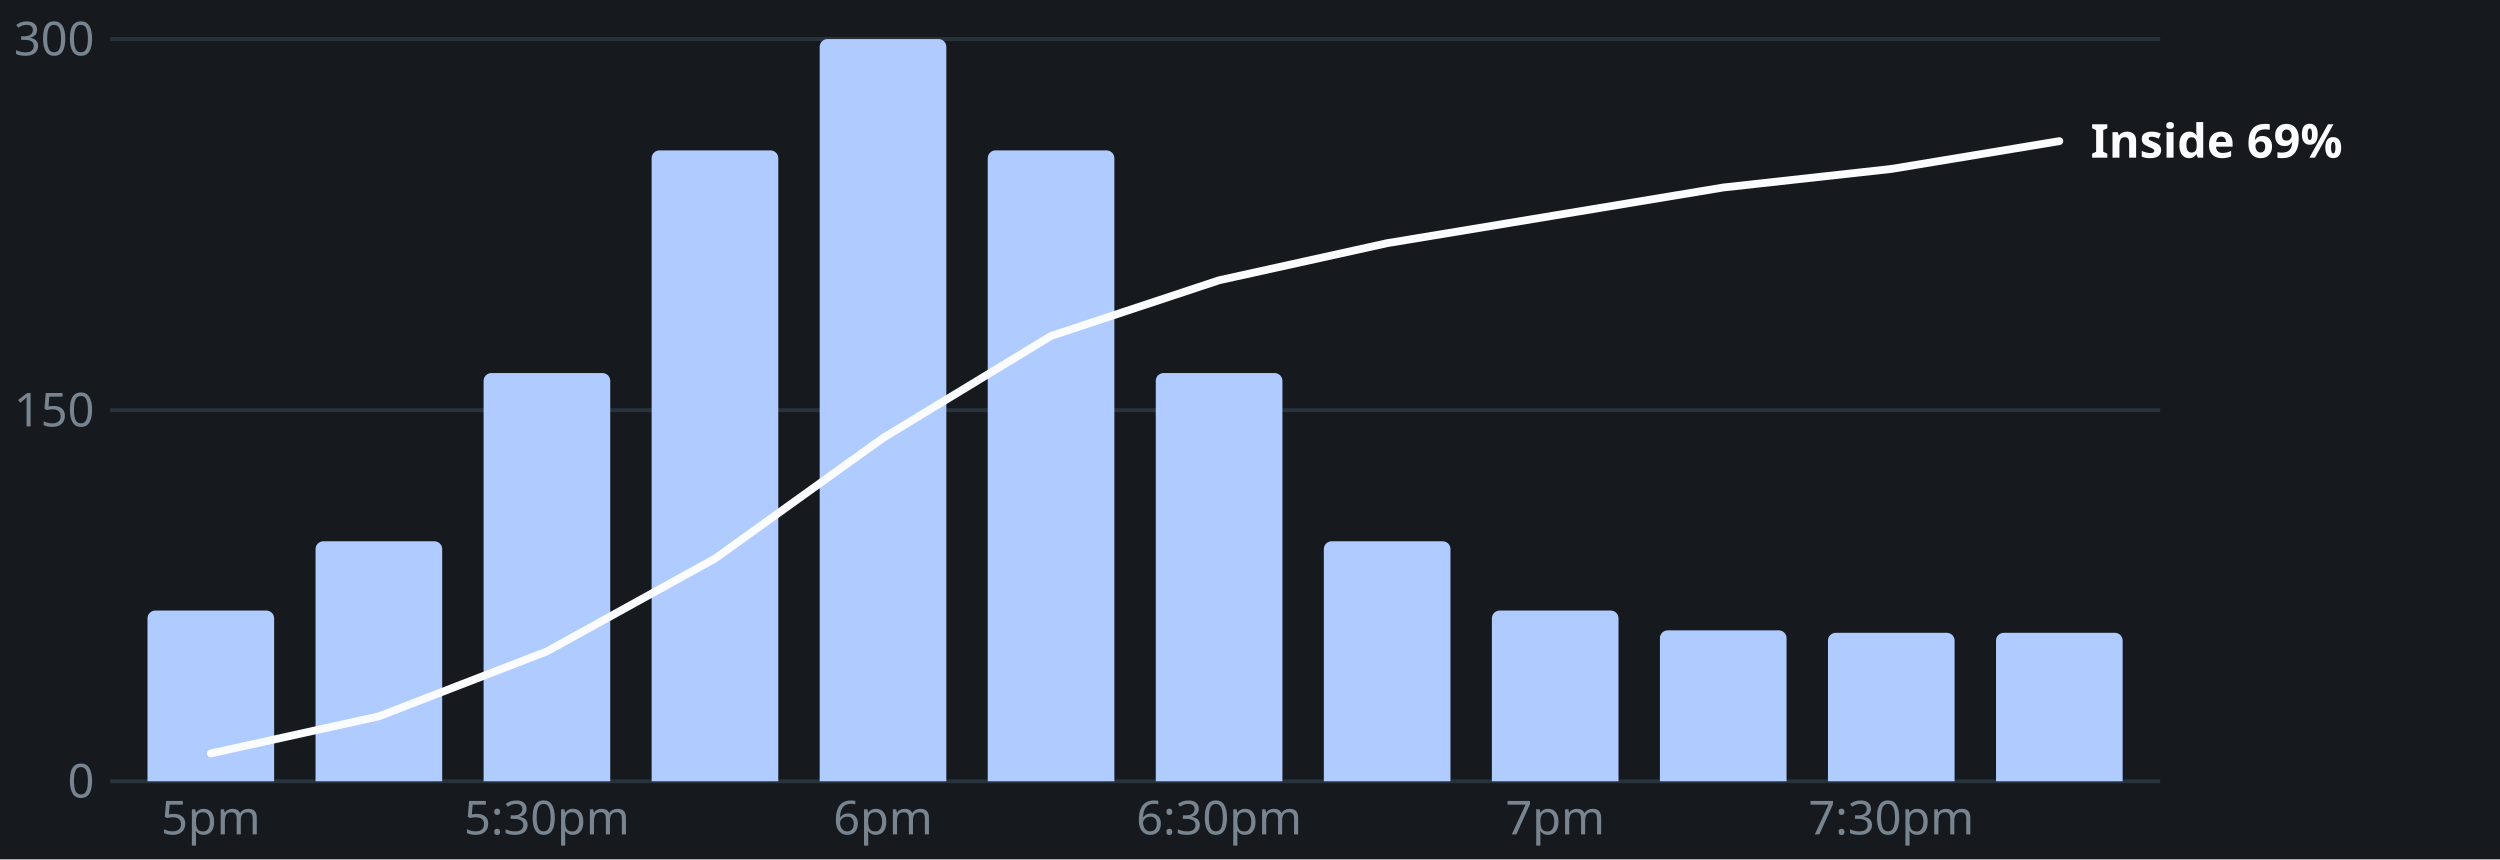
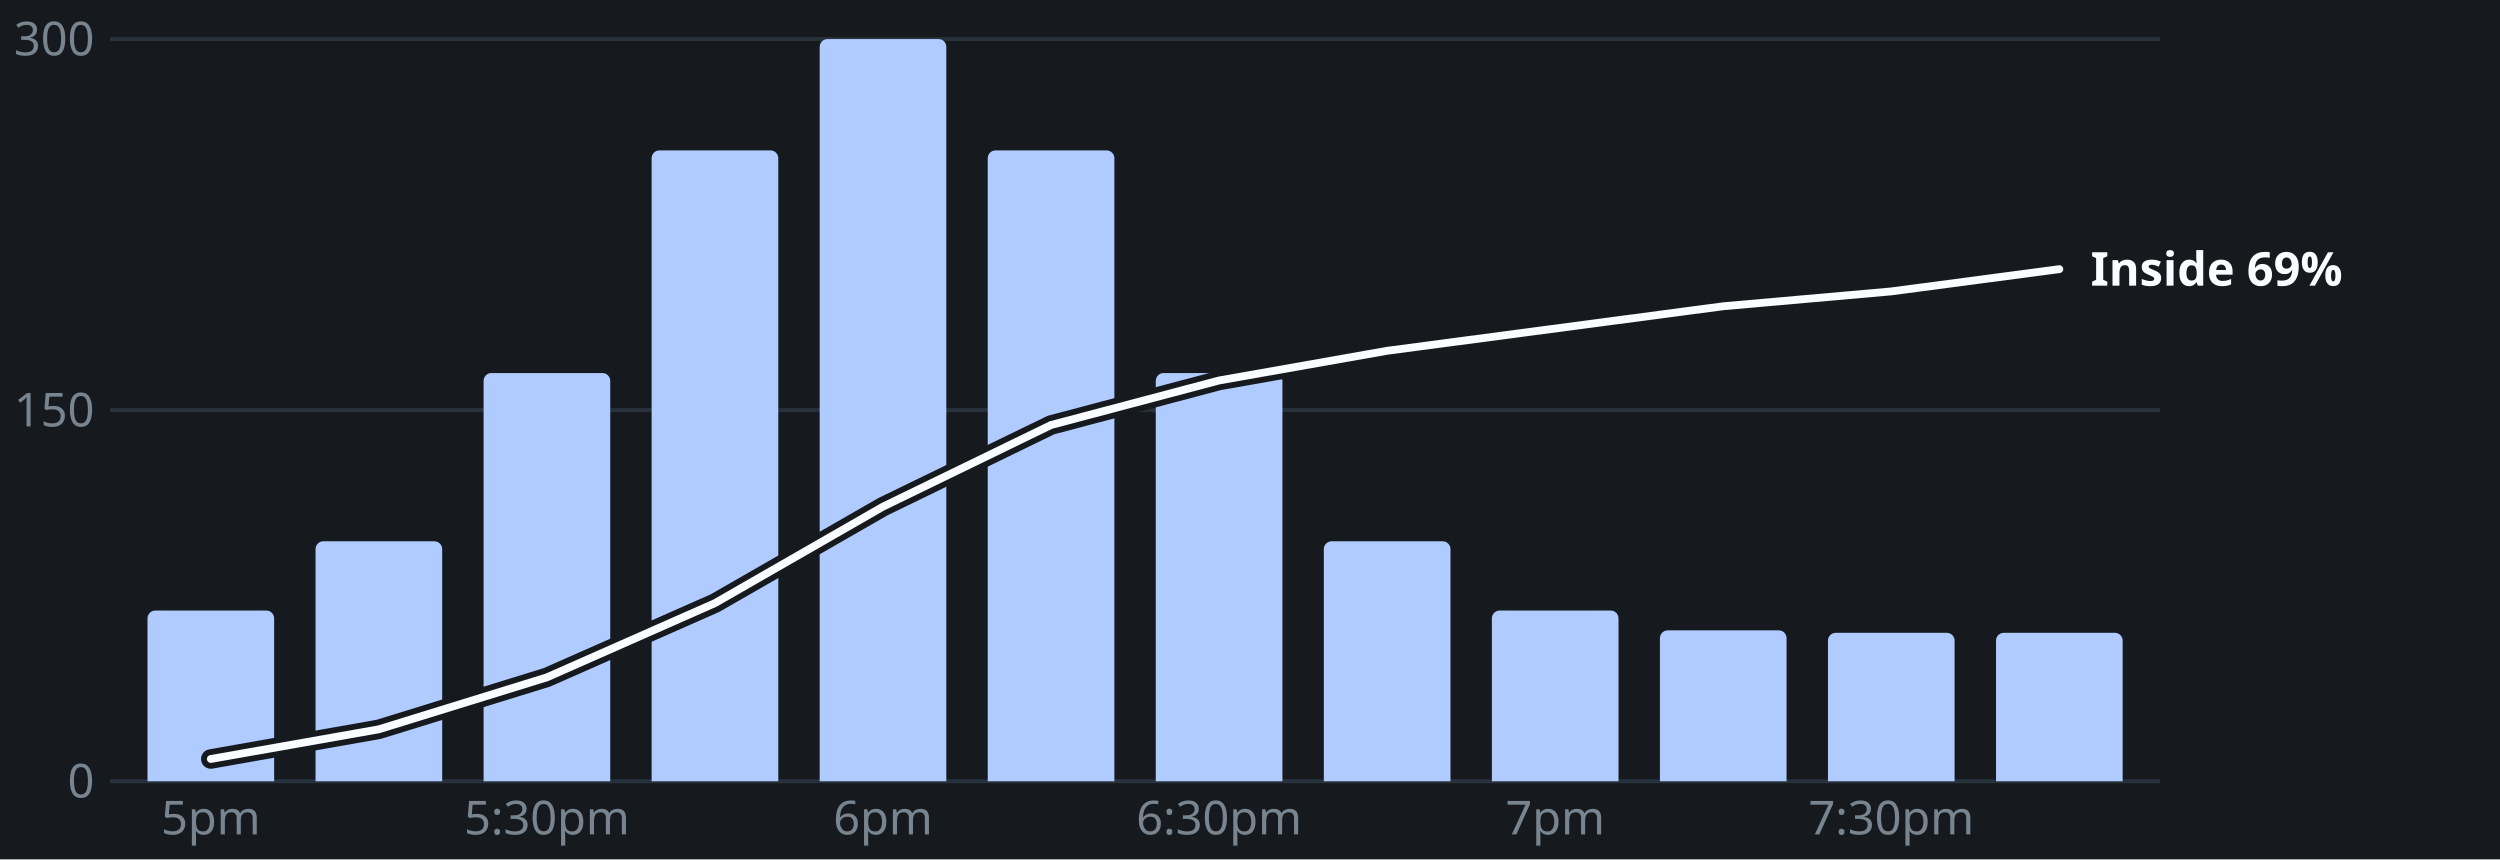
<svg xmlns="http://www.w3.org/2000/svg" class="ts-chart" width="640" height="220" viewBox="0 0 640 220" role="img" aria-roledescription="chart" aria-label="Entry peaked at 6pm, with 69% inside by 8pm" style="font-family:Intermission,system-ui,sans-serif;font-size:12px;font-variant-numeric:tabular-nums;color:#a6b6c5;background:#161a1e;display:block;overflow:visible">
  <style>[data-ts-key^="label-"]{paint-order:stroke;stroke:#161a1e;stroke-width:3px;stroke-linejoin:round}</style>
  <rect x="0" y="0" width="640" height="220" fill="#161a1e" />
  <g data-ts-key="grid" class="ts-chart__grid" aria-hidden="true" stroke="#28323c" stroke-opacity="0.11" stroke-width="1">
    <line data-ts-key="y-grid:number:0" stroke="#28323c" stroke-opacity="1" x1="28.16" y1="200" x2="553" y2="200" />
    <line data-ts-key="y-grid:number:150" stroke="#28323c" stroke-opacity="1" x1="28.16" y1="105" x2="553" y2="105" />
    <line data-ts-key="y-grid:number:300" stroke="#28323c" stroke-opacity="1" x1="28.16" y1="10" x2="553" y2="10" />
  </g>
  <g data-ts-key="marks" class="ts-chart__marks">
    <g data-ts-key="series-1" class="ts-chart__bar ts-chart__bar-y" aria-hidden="true">
      <path data-ts-key="series-1:object:null:string:16:2026-11-14T17:00" fill="#afcbff" stroke="none" stroke-dasharray="none" d="M39.76,156.3H68.18A2,2 0 0 1 70.18,158.3V200A0,0 0 0 1 70.18,200H37.76A0,0 0 0 1 37.76,200V158.3A2,2 0 0 1 39.76,156.3Z" />
      <path data-ts-key="series-1:object:null:string:16:2026-11-14T17:15" fill="#afcbff" stroke="none" stroke-dasharray="none" d="M82.78,138.57H111.2A2,2 0 0 1 113.2,140.57V200A0,0 0 0 1 113.2,200H80.78A0,0 0 0 1 80.78,200V140.57A2,2 0 0 1 82.78,138.57Z" />
      <path data-ts-key="series-1:object:null:string:16:2026-11-14T17:30" fill="#afcbff" stroke="none" stroke-dasharray="none" d="M125.8,95.5H154.22A2,2 0 0 1 156.22,97.5V200A0,0 0 0 1 156.22,200H123.8A0,0 0 0 1 123.8,200V97.5A2,2 0 0 1 125.8,95.5Z" />
      <path data-ts-key="series-1:object:null:string:16:2026-11-14T17:45" fill="#afcbff" stroke="none" stroke-dasharray="none" d="M168.82,38.5H197.24A2,2 0 0 1 199.24,40.5V200A0,0 0 0 1 199.24,200H166.82A0,0 0 0 1 166.82,200V40.5A2,2 0 0 1 168.82,38.5Z" />
      <path data-ts-key="series-1:object:null:string:16:2026-11-14T18:00" fill="#afcbff" stroke="none" stroke-dasharray="none" d="M211.84,10H240.26A2,2 0 0 1 242.26,12V200A0,0 0 0 1 242.26,200H209.84A0,0 0 0 1 209.84,200V12A2,2 0 0 1 211.84,10Z" />
      <path data-ts-key="series-1:object:null:string:16:2026-11-14T18:15" fill="#afcbff" stroke="none" stroke-dasharray="none" d="M254.86,38.5H283.28A2,2 0 0 1 285.28,40.5V200A0,0 0 0 1 285.28,200H252.86A0,0 0 0 1 252.86,200V40.5A2,2 0 0 1 254.86,38.5Z" />
      <path data-ts-key="series-1:object:null:string:16:2026-11-14T18:30" fill="#afcbff" stroke="none" stroke-dasharray="none" d="M297.88,95.5H326.3A2,2 0 0 1 328.3,97.5V200A0,0 0 0 1 328.3,200H295.88A0,0 0 0 1 295.88,200V97.5A2,2 0 0 1 297.88,95.5Z" />
      <path data-ts-key="series-1:object:null:string:16:2026-11-14T18:45" fill="#afcbff" stroke="none" stroke-dasharray="none" d="M340.9,138.57H369.32A2,2 0 0 1 371.32,140.57V200A0,0 0 0 1 371.32,200H338.9A0,0 0 0 1 338.9,200V140.57A2,2 0 0 1 340.9,138.57Z" />
      <path data-ts-key="series-1:object:null:string:16:2026-11-14T19:00" fill="#afcbff" stroke="none" stroke-dasharray="none" d="M383.92,156.3H412.34A2,2 0 0 1 414.34,158.3V200A0,0 0 0 1 414.34,200H381.92A0,0 0 0 1 381.92,200V158.3A2,2 0 0 1 383.92,156.3Z" />
      <path data-ts-key="series-1:object:null:string:16:2026-11-14T19:15" fill="#afcbff" stroke="none" stroke-dasharray="none" d="M426.94,161.37H455.36A2,2 0 0 1 457.36,163.37V200A0,0 0 0 1 457.36,200H424.94A0,0 0 0 1 424.94,200V163.37A2,2 0 0 1 426.94,161.37Z" />
      <path data-ts-key="series-1:object:null:string:16:2026-11-14T19:30" fill="#afcbff" stroke="none" stroke-dasharray="none" d="M469.96,162H498.38A2,2 0 0 1 500.38,164V200A0,0 0 0 1 500.38,200H467.96A0,0 0 0 1 467.96,200V164A2,2 0 0 1 469.96,162Z" />
      <path data-ts-key="series-1:object:null:string:16:2026-11-14T19:45" fill="#afcbff" stroke="none" stroke-dasharray="none" d="M512.98,162H541.4A2,2 0 0 1 543.4,164V200A0,0 0 0 1 543.4,200H510.98A0,0 0 0 1 510.98,200V164A2,2 0 0 1 512.98,162Z" />
    </g>
+     <g data-ts-key="line-underlay:object:null" class="ts-chart__line" aria-hidden="true">
+       <path data-ts-key="line-underlay:object:null:segment:0" fill="none" stroke="#161a1e" stroke-width="5" stroke-linecap="round" stroke-linejoin="round" d="M53.97,194.3L96.99,186.7L140.01,173.4L183.03,154.4L226.05,129.7L269.07,108.8L312.09,97.4L355.11,89.8L398.13,84.1L441.15,78.4L484.17,74.6L527.19,68.9" vector-effect="non-scaling-stroke" />
+     </g>
    <g data-ts-key="line:object:null" class="ts-chart__line" aria-hidden="true">
-       <path data-ts-key="line:object:null:segment:0" fill="none" stroke="#fafcff" stroke-width="2" stroke-linecap="round" stroke-linejoin="round" d="M53.97,192.88L96.99,183.38L140.01,166.75L183.03,143L226.05,112.13L269.07,86L312.09,71.75L355.11,62.25L398.13,55.13L441.15,48L484.17,43.25L527.19,36.13" vector-effect="non-scaling-stroke" />
+       <path data-ts-key="line:object:null:segment:0" fill="none" stroke="#fafcff" stroke-width="2" stroke-linecap="round" stroke-linejoin="round" d="M53.97,194.3L96.99,186.7L140.01,173.4L183.03,154.4L226.05,129.7L269.07,108.8L312.09,97.4L355.11,89.8L398.13,84.1L441.15,78.4L484.17,74.6L527.19,68.9" vector-effect="non-scaling-stroke" />
    </g>
    <g data-ts-key="label-line" class="ts-chart__text" aria-hidden="true">
-       <text data-ts-key="label-line:object:null:string:16:2026-11-14T19:45" fill="#fafcff" x="535.19" y="36.13" text-anchor="start" dominant-baseline="middle" font-size="12" font-weight="600" font-family="inherit">Inside 69%</text>
+       <text data-ts-key="label-line:object:null:string:16:2026-11-14T19:45" fill="#fafcff" x="535.19" y="68.9" text-anchor="start" dominant-baseline="middle" font-size="12" font-weight="600" font-family="inherit">Inside 69%</text>
    </g>
  </g>
  <g data-ts-key="axes" class="ts-chart__axes" aria-hidden="true">
    <text data-ts-key="x-tick-label:string:16:2026-11-14T17:00" fill="#a6b6c5" fill-opacity="0.68" x="53.97" y="213.6" text-anchor="middle" font-size="12" font-family="inherit">5pm</text>
    <text data-ts-key="x-tick-label:string:16:2026-11-14T17:30" fill="#a6b6c5" fill-opacity="0.68" x="140.01" y="213.6" text-anchor="middle" font-size="12" font-family="inherit">5:30pm</text>
    <text data-ts-key="x-tick-label:string:16:2026-11-14T18:00" fill="#a6b6c5" fill-opacity="0.68" x="226.05" y="213.6" text-anchor="middle" font-size="12" font-family="inherit">6pm</text>
    <text data-ts-key="x-tick-label:string:16:2026-11-14T18:30" fill="#a6b6c5" fill-opacity="0.68" x="312.09" y="213.6" text-anchor="middle" font-size="12" font-family="inherit">6:30pm</text>
    <text data-ts-key="x-tick-label:string:16:2026-11-14T19:00" fill="#a6b6c5" fill-opacity="0.68" x="398.13" y="213.6" text-anchor="middle" font-size="12" font-family="inherit">7pm</text>
    <text data-ts-key="x-tick-label:string:16:2026-11-14T19:30" fill="#a6b6c5" fill-opacity="0.68" x="484.17" y="213.6" text-anchor="middle" font-size="12" font-family="inherit">7:30pm</text>
    <text data-ts-key="y-tick-label:number:0" fill="#a6b6c5" fill-opacity="0.68" x="24.16" y="200" text-anchor="end" dominant-baseline="middle" font-size="12" font-family="inherit">0</text>
    <text data-ts-key="y-tick-label:number:150" fill="#a6b6c5" fill-opacity="0.68" x="24.16" y="105" text-anchor="end" dominant-baseline="middle" font-size="12" font-family="inherit">150</text>
    <text data-ts-key="y-tick-label:number:300" fill="#a6b6c5" fill-opacity="0.68" x="24.16" y="10" text-anchor="end" dominant-baseline="middle" font-size="12" font-family="inherit">300</text>
  </g>
</svg>
